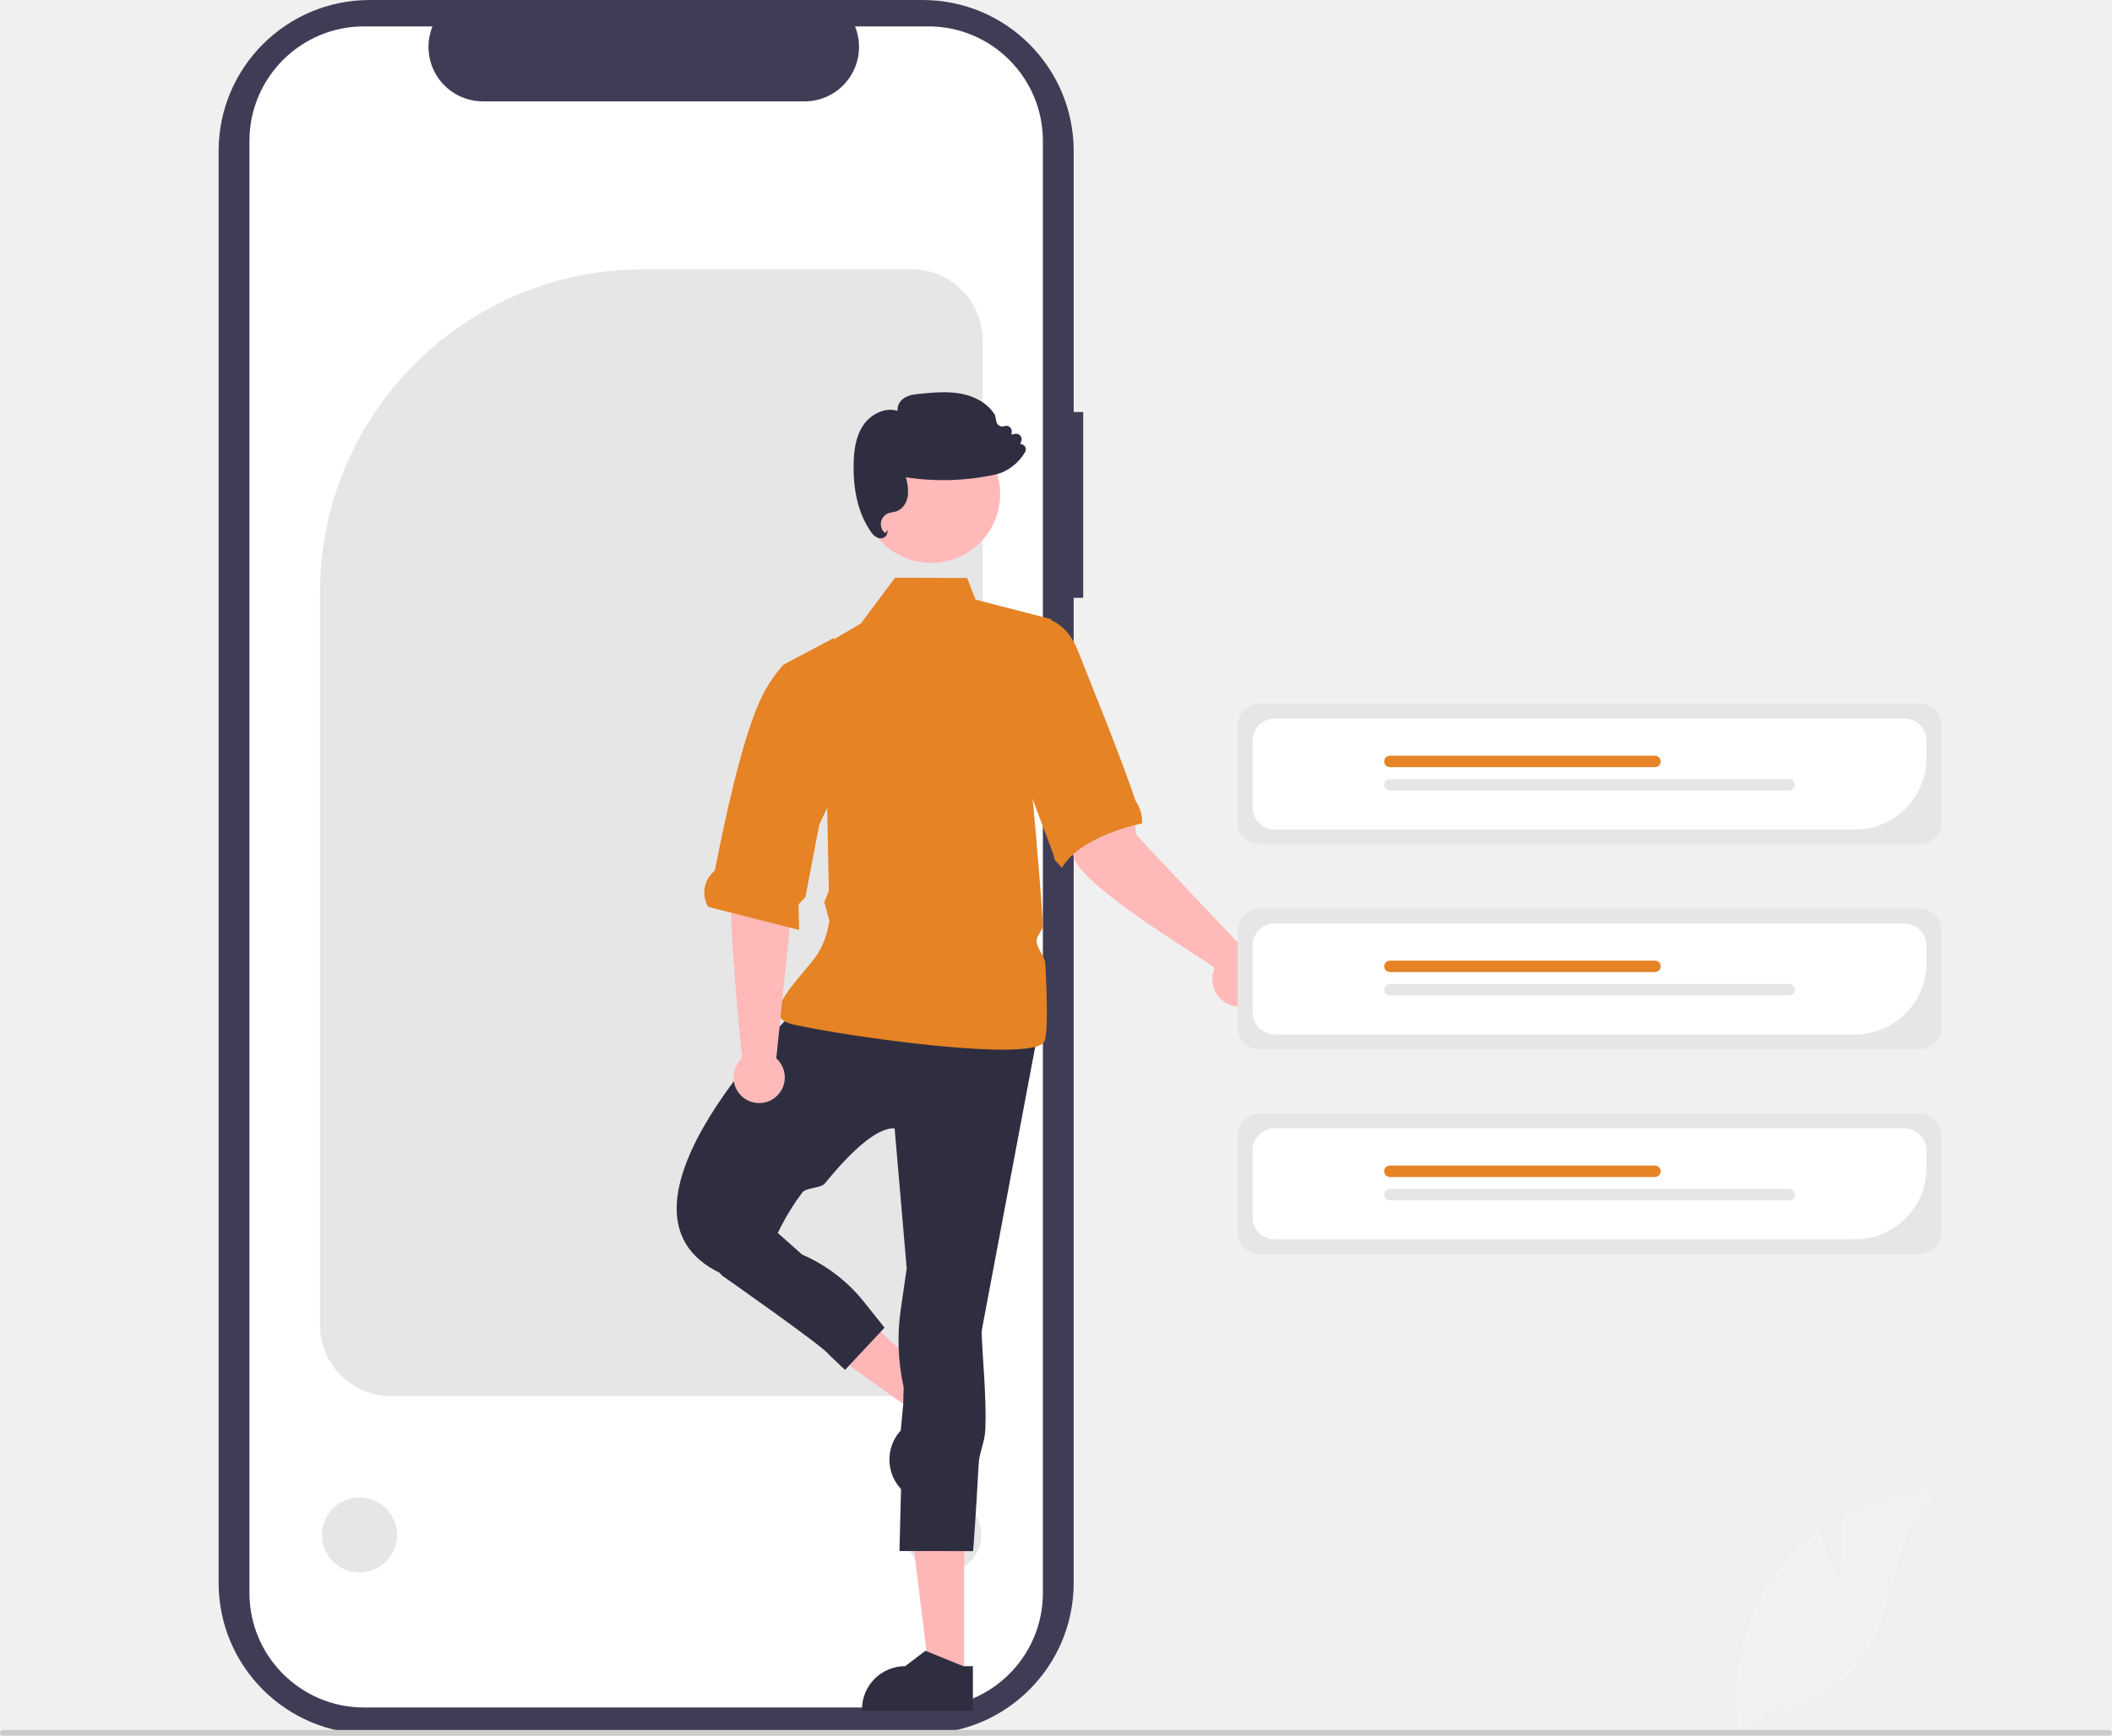
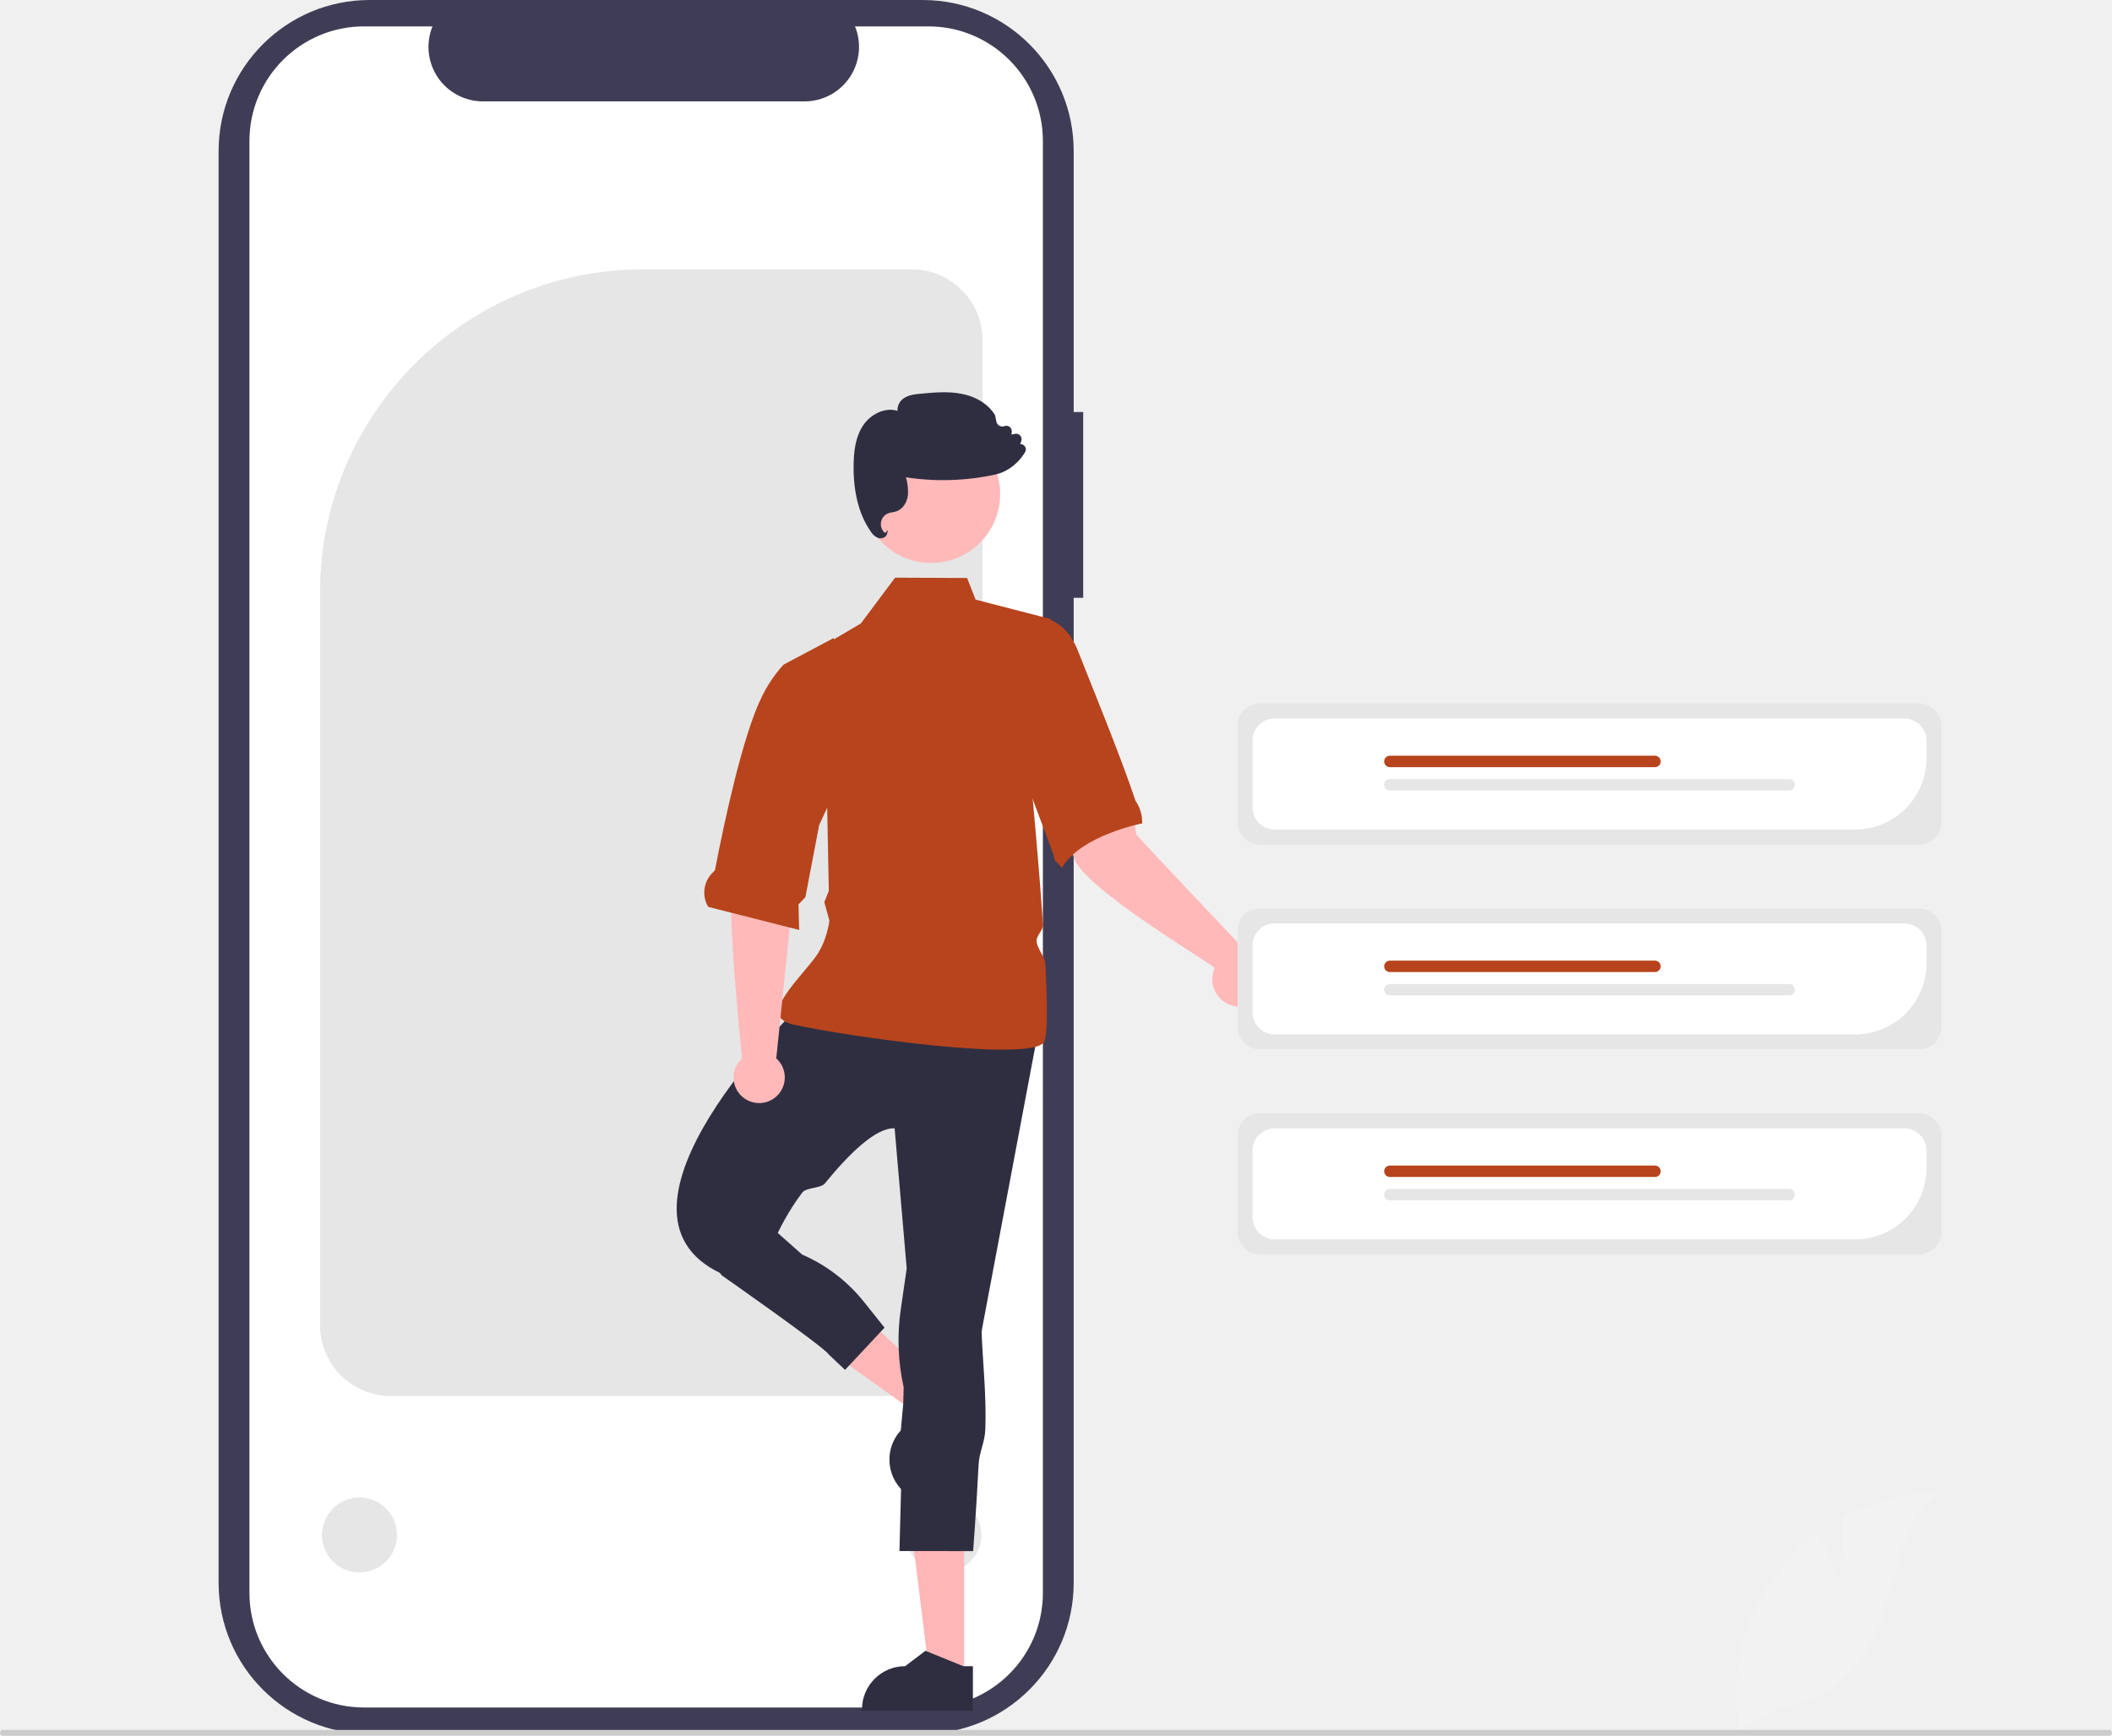
<svg xmlns="http://www.w3.org/2000/svg" data-name="Layer 1" width="865.67" height="711.472" viewBox="0 0 865.67 711.472">
  <path id="be762e0f-b118-45b0-834c-015dca31fdfd-51" data-name="Path 339" d="M611.151,263.156h-3.9V156.179a61.915,61.915,0,0,0-61.915-61.915h-226.65a61.915,61.915,0,0,0-61.916,61.914V743.062a61.915,61.915,0,0,0,61.915,61.915h226.648a61.915,61.915,0,0,0,61.915-61.915V339.304h3.9Z" transform="translate(-167.165 -94.26403)" fill="#3f3d56" />
  <path id="bd19cda7-6ee4-487f-8299-09f5b9520cce-52" data-name="Path 340" d="M594.624,152.032V747.207a46.959,46.959,0,0,1-46.942,46.952h-231.3a46.966,46.966,0,0,1-46.973-46.952V152.032a46.965,46.965,0,0,1,46.971-46.951h28.058a22.329,22.329,0,0,0,20.656,30.74h131.868a22.329,22.329,0,0,0,20.656-30.74h30.055a46.959,46.959,0,0,1,46.951,46.942Z" transform="translate(-167.165 -94.26403)" fill="#fff" />
  <path d="M540.93,666.475H327.318a29.01,29.01,0,0,1-28.978-28.978V336.993c0-72.962,59.358-132.321,132.32-132.321H540.93a29.01,29.01,0,0,1,28.977,28.977V637.497A29.01,29.01,0,0,1,540.93,666.475Z" transform="translate(-167.165 -94.26403)" fill="#e6e6e6" />
  <circle id="be454a6a-b415-4179-b5e8-57164f143cba" data-name="Ellipse 7" cx="147.357" cy="629.168" r="15.379" fill="#e6e6e6" />
  <circle id="be5a0c73-855d-427d-a69e-6f1eaa4c04a0" data-name="Ellipse 7" cx="386.863" cy="629.168" r="15.379" fill="#e6e6e6" />
  <polygon points="388.948 571.619 379.414 582.009 334.805 550.181 348.876 534.847 388.948 571.619" fill="#ffb6b6" />
  <path d="M568.615,672.475,537.875,705.974l-.424-.389a17.697,17.697,0,0,1-1.075-25.003l.001-.001.972-10.379L552.469,663.045l2.683-2.924Z" transform="translate(-167.165 -94.26403)" fill="#2f2e41" />
  <polygon points="395.181 687.559 381.081 687.558 374.373 633.171 395.184 633.172 395.181 687.559" fill="#ffb6b6" />
  <path d="M565.942,795.491l-45.466-.002v-.575a17.697,17.697,0,0,1,17.697-17.696h.001l8.305-6.301,15.495,6.301,3.969 0Z" transform="translate(-167.165 -94.26403)" fill="#2f2e41" />
  <path id="a30b4662-e5c2-40ab-b3a2-3f3e92442cbc-53" data-name="Path 17" d="M494.254,507.266s-86.138,83.167-31.683,108.91h16.831s5.058-17.969,16.637-33.123c1.59-2.081,7.547-1.658,9.202-3.686,10.101-12.383,21.053-23.018,28.616-22.596l4.95,57.425-2.442,16.831a88.193,88.193,0,0,0,1.194,31.834v0l-1.722,67.175,30.202.017s1.22-15.744,2.24-35.435c.273-5.275,2.542-8.95,2.76-14.565.521-13.461-1.206-29.13-1.539-40.115l22.772-120.791Z" transform="translate(-167.165 -94.26403)" fill="#2f2e41" />
-   <path id="bce5c948-7db7-43f8-8cd2-61a9f17c0c07-54" data-name="Path 22" d="M534.039,331.053,519.994,349.842l-33.663,19.8,19.8,51.484.751,38.306-1.843,4.621,2.082,7.568s-.961,8.857-6.082,15.432c-8.954,11.497-22.626,23.992-8.769,27.142,21.782,4.951,99.009,15.841,102.969,6.931,1.37-3.082,1.2-16.116.391-31.848-.151-2.942-3.401-6.142-3.591-9.225-.143-2.313,2.782-4.489,2.623-6.835-1.767-26.145-4.373-53.081-4.373-53.081l7.75-72.084-31-8-3.48-8.872Z" transform="translate(-167.165 -94.26403)" fill="#e58325" />
+   <path id="bce5c948-7db7-43f8-8cd2-61a9f17c0c07-54" data-name="Path 22" d="M534.039,331.053,519.994,349.842l-33.663,19.8,19.8,51.484.751,38.306-1.843,4.621,2.082,7.568s-.961,8.857-6.082,15.432c-8.954,11.497-22.626,23.992-8.769,27.142,21.782,4.951,99.009,15.841,102.969,6.931,1.37-3.082,1.2-16.116.391-31.848-.151-2.942-3.401-6.142-3.591-9.225-.143-2.313,2.782-4.489,2.623-6.835-1.767-26.145-4.373-53.081-4.373-53.081l7.75-72.084-31-8-3.48-8.872Z" transform="translate(-167.165 -94.26403)" fill="#b7441c" />
  <path id="aa56653d-a1eb-49b2-bba0-f0dc0c583c83-55" data-name="Path 18" d="M458.435,611.236l4.604,5.818s42.345,29.625,43.799,32.393l6.692,6.332,16.192-17.309-8.421-10.554a66.102,66.102,0,0,0-25.357-19.413h0l-12.905-11.449Z" transform="translate(-167.165 -94.26403)" fill="#2f2e41" />
  <path d="M485.341,528.088l7.711-74.639,2.035-30.719-21.583-3.903s-3.232,21.118-6.059,33.511c-2.79,12.229,3.717,74.111,3.889,75.743a10.501,10.501,0,1,0,14.007.007Z" transform="translate(-167.165 -94.26403)" fill="#ffb9b9" />
-   <path d="M457.455,465.988l37.259,9.458-.259-10.458,2.828-3,5.65-29.597,8.106-17.338L508.932,355.764l-20.589,10.92-.025.019a55.663,55.663,0,0,0-8.928,13.22c-7.762,15.779-15.217,50.533-19.12,70.719a2.203,2.203,0,0,1-.743,1.07,11.415,11.415,0,0,0-2.072,14.276Z" transform="translate(-167.165 -94.26403)" fill="#e58325" />
+   <path d="M457.455,465.988l37.259,9.458-.259-10.458,2.828-3,5.65-29.597,8.106-17.338L508.932,355.764l-20.589,10.92-.025.019a55.663,55.663,0,0,0-8.928,13.22c-7.762,15.779-15.217,50.533-19.12,70.719a2.203,2.203,0,0,1-.743,1.07,11.415,11.415,0,0,0-2.072,14.276Z" transform="translate(-167.165 -94.26403)" fill="#b7441c" />
  <path d="M678.716,485.044s-45.359-47.82-45.782-48.722c-3.168-24.061-12.281-34.675-13.648-33.523L595.766,410.948s6.996,22.155,11.733,35.314c4.526,12.574,56.693,43.288,57.563,44.804a11.188,11.188,0,1,0,13.654-6.023Z" transform="translate(-167.165 -94.26403)" fill="#ffb9b9" />
-   <path d="M576.773,349.699s23.089-11.316,32.044,10.909c4.909,12.547,17.466,42.998,23.723,61.743a1.401,1.401,0,0,0,.17.336,15.241,15.241,0,0,1,2.596,8.409,2.862,2.862,0,0,0,.068.649s-25.373,4.943-32.919,18.243l-2.993-3.248-.532-2.276-21.891-58.411Z" transform="translate(-167.165 -94.26403)" fill="#e58325" />
+   <path d="M576.773,349.699s23.089-11.316,32.044,10.909c4.909,12.547,17.466,42.998,23.723,61.743a1.401,1.401,0,0,0,.17.336,15.241,15.241,0,0,1,2.596,8.409,2.862,2.862,0,0,0,.068.649s-25.373,4.943-32.919,18.243l-2.993-3.248-.532-2.276-21.891-58.411Z" transform="translate(-167.165 -94.26403)" fill="#b7441c" />
  <path d="M953.836,440.407H683.514a9.095,9.095,0,0,1-9.085-9.085V391.731a9.095,9.095,0,0,1,9.085-9.085H953.836a9.095,9.095,0,0,1,9.085,9.085v39.591A9.095,9.095,0,0,1,953.836,440.407Z" transform="translate(-167.165 -94.26403)" fill="#e6e6e6" />
  <path d="M927.571,434.279H689.643a9.095,9.095,0,0,1-9.085-9.085V397.864a9.095,9.095,0,0,1,9.085-9.085H947.708a9.095,9.095,0,0,1,9.085,9.085v7.193A29.255,29.255,0,0,1,927.571,434.279Z" transform="translate(-167.165 -94.26403)" fill="#fff" />
-   <path d="M845.5,408.71H736.851a2.343,2.343,0,1,1,0-4.686H845.5a2.343,2.343,0,0,1,0,4.686Z" transform="translate(-167.165 -94.26403)" fill="#e58325" />
+   <path d="M845.5,408.71H736.851a2.343,2.343,0,1,1,0-4.686H845.5a2.343,2.343,0,0,1,0,4.686Z" transform="translate(-167.165 -94.26403)" fill="#b7441c" />
  <path d="M900.5,418.293H736.851a2.343,2.343,0,1,1,0-4.686H900.5a2.343,2.343,0,0,1,0,4.686Z" transform="translate(-167.165 -94.26403)" fill="#e6e6e6" />
  <path d="M953.836,524.407H683.514a9.095,9.095,0,0,1-9.085-9.085V475.731a9.095,9.095,0,0,1,9.085-9.085H953.836a9.095,9.095,0,0,1,9.085,9.085v39.591A9.095,9.095,0,0,1,953.836,524.407Z" transform="translate(-167.165 -94.26403)" fill="#e6e6e6" />
  <path d="M927.571,518.279H689.643a9.095,9.095,0,0,1-9.085-9.085V481.864a9.095,9.095,0,0,1,9.085-9.085H947.708a9.095,9.095,0,0,1,9.085,9.085v7.193A29.255,29.255,0,0,1,927.571,518.279Z" transform="translate(-167.165 -94.26403)" fill="#fff" />
-   <path d="M845.5,492.71H736.851a2.343,2.343,0,1,1,0-4.686H845.5a2.343,2.343,0,0,1,0,4.686Z" transform="translate(-167.165 -94.26403)" fill="#e58325" />
+   <path d="M845.5,492.71H736.851a2.343,2.343,0,1,1,0-4.686H845.5a2.343,2.343,0,0,1,0,4.686Z" transform="translate(-167.165 -94.26403)" fill="#b7441c" />
  <path d="M900.5,502.293H736.851a2.343,2.343,0,1,1,0-4.686H900.5a2.343,2.343,0,0,1,0,4.686Z" transform="translate(-167.165 -94.26403)" fill="#e6e6e6" />
  <path d="M953.836,608.407H683.514a9.095,9.095,0,0,1-9.085-9.085V559.731a9.095,9.095,0,0,1,9.085-9.085H953.836a9.095,9.095,0,0,1,9.085,9.085v39.591A9.095,9.095,0,0,1,953.836,608.407Z" transform="translate(-167.165 -94.26403)" fill="#e6e6e6" />
  <path d="M927.571,602.279H689.643a9.095,9.095,0,0,1-9.085-9.085V565.864a9.095,9.095,0,0,1,9.085-9.085H947.708a9.095,9.095,0,0,1,9.085,9.085v7.193A29.255,29.255,0,0,1,927.571,602.279Z" transform="translate(-167.165 -94.26403)" fill="#fff" />
-   <path d="M845.5,576.71H736.851a2.343,2.343,0,1,1,0-4.686H845.5a2.343,2.343,0,0,1,0,4.686Z" transform="translate(-167.165 -94.26403)" fill="#e58325" />
+   <path d="M845.5,576.71H736.851a2.343,2.343,0,1,1,0-4.686H845.5a2.343,2.343,0,0,1,0,4.686Z" transform="translate(-167.165 -94.26403)" fill="#b7441c" />
  <path d="M900.5,586.293H736.851a2.343,2.343,0,1,1,0-4.686H900.5a2.343,2.343,0,0,1,0,4.686Z" transform="translate(-167.165 -94.26403)" fill="#e6e6e6" />
  <circle id="f8b50a69-a369-42b8-943f-f14ba4f1f80f" data-name="Ellipse 5" cx="381.674" cy="202.486" r="28.272" fill="#ffb9b9" />
  <path d="M528.051,314.933a3.092,3.092,0,0,1-.997-.161,6.537,6.537,0,0,1-3.014-2.679c-4.868-7.001-7.218-16.335-6.985-27.743.098-4.826.645-10.997,4.025-15.916,2.842-4.136,8.592-7.418,13.95-5.771a5.792,5.792,0,0,1,2.89-5.347c2.03-1.243,4.473-1.472,6.628-1.674,5.442-.51,11.068-1.037,16.579.007,6.179,1.172,11.231,4.357,13.861,8.738l.054.138.535,2.596a2.465,2.465,0,0,0,3.282,1.811,2.237,2.237,0,0,1,3.002,2.414l-.149,1.033,1.554-.291a2.238,2.238,0,0,1,2.51,2.975l-.439,1.187a2.354,2.354,0,0,1,1.711.753,2.164,2.164,0,0,1,.293,2.549,20.271,20.271,0,0,1-7.16,7.204,16.923,16.923,0,0,1-5.233,2.058,100.501,100.501,0,0,1-36.46,1.096,20.555,20.555,0,0,1,.815,7.38c-.388,3.112-2.215,5.681-4.656,6.543a11.243,11.243,0,0,1-1.701.41,9.976,9.976,0,0,0-1.624.395,4.754,4.754,0,0,0-1.392,8.125l1.203-1.254-.391,1.594a2.288,2.288,0,0,1-1.166,1.452A3.205,3.205,0,0,1,528.051,314.933Z" transform="translate(-167.165 -94.26403)" fill="#2f2e41" />
  <path d="M921.345,741.82l1.144-25.719a83.066,83.066,0,0,1,38.745-9.808c-18.608,15.214-16.283,44.541-28.899,65a49.964,49.964,0,0,1-36.639,23.089l-15.572,9.534a83.724,83.724,0,0,1,17.647-67.845A80.873,80.873,0,0,1,912.633,722.261C916.363,732.095,921.345,741.82,921.345,741.82Z" transform="translate(-167.165 -94.26403)" fill="#f2f2f2" />
  <path d="M1032.835,804.546a1.186,1.186,0,0,1-1.19,1.19H168.355a1.19,1.19,0,0,1,0-2.38h863.29A1.187,1.187,0,0,1,1032.835,804.546Z" transform="translate(-167.165 -94.26403)" fill="#ccc" />
</svg>
